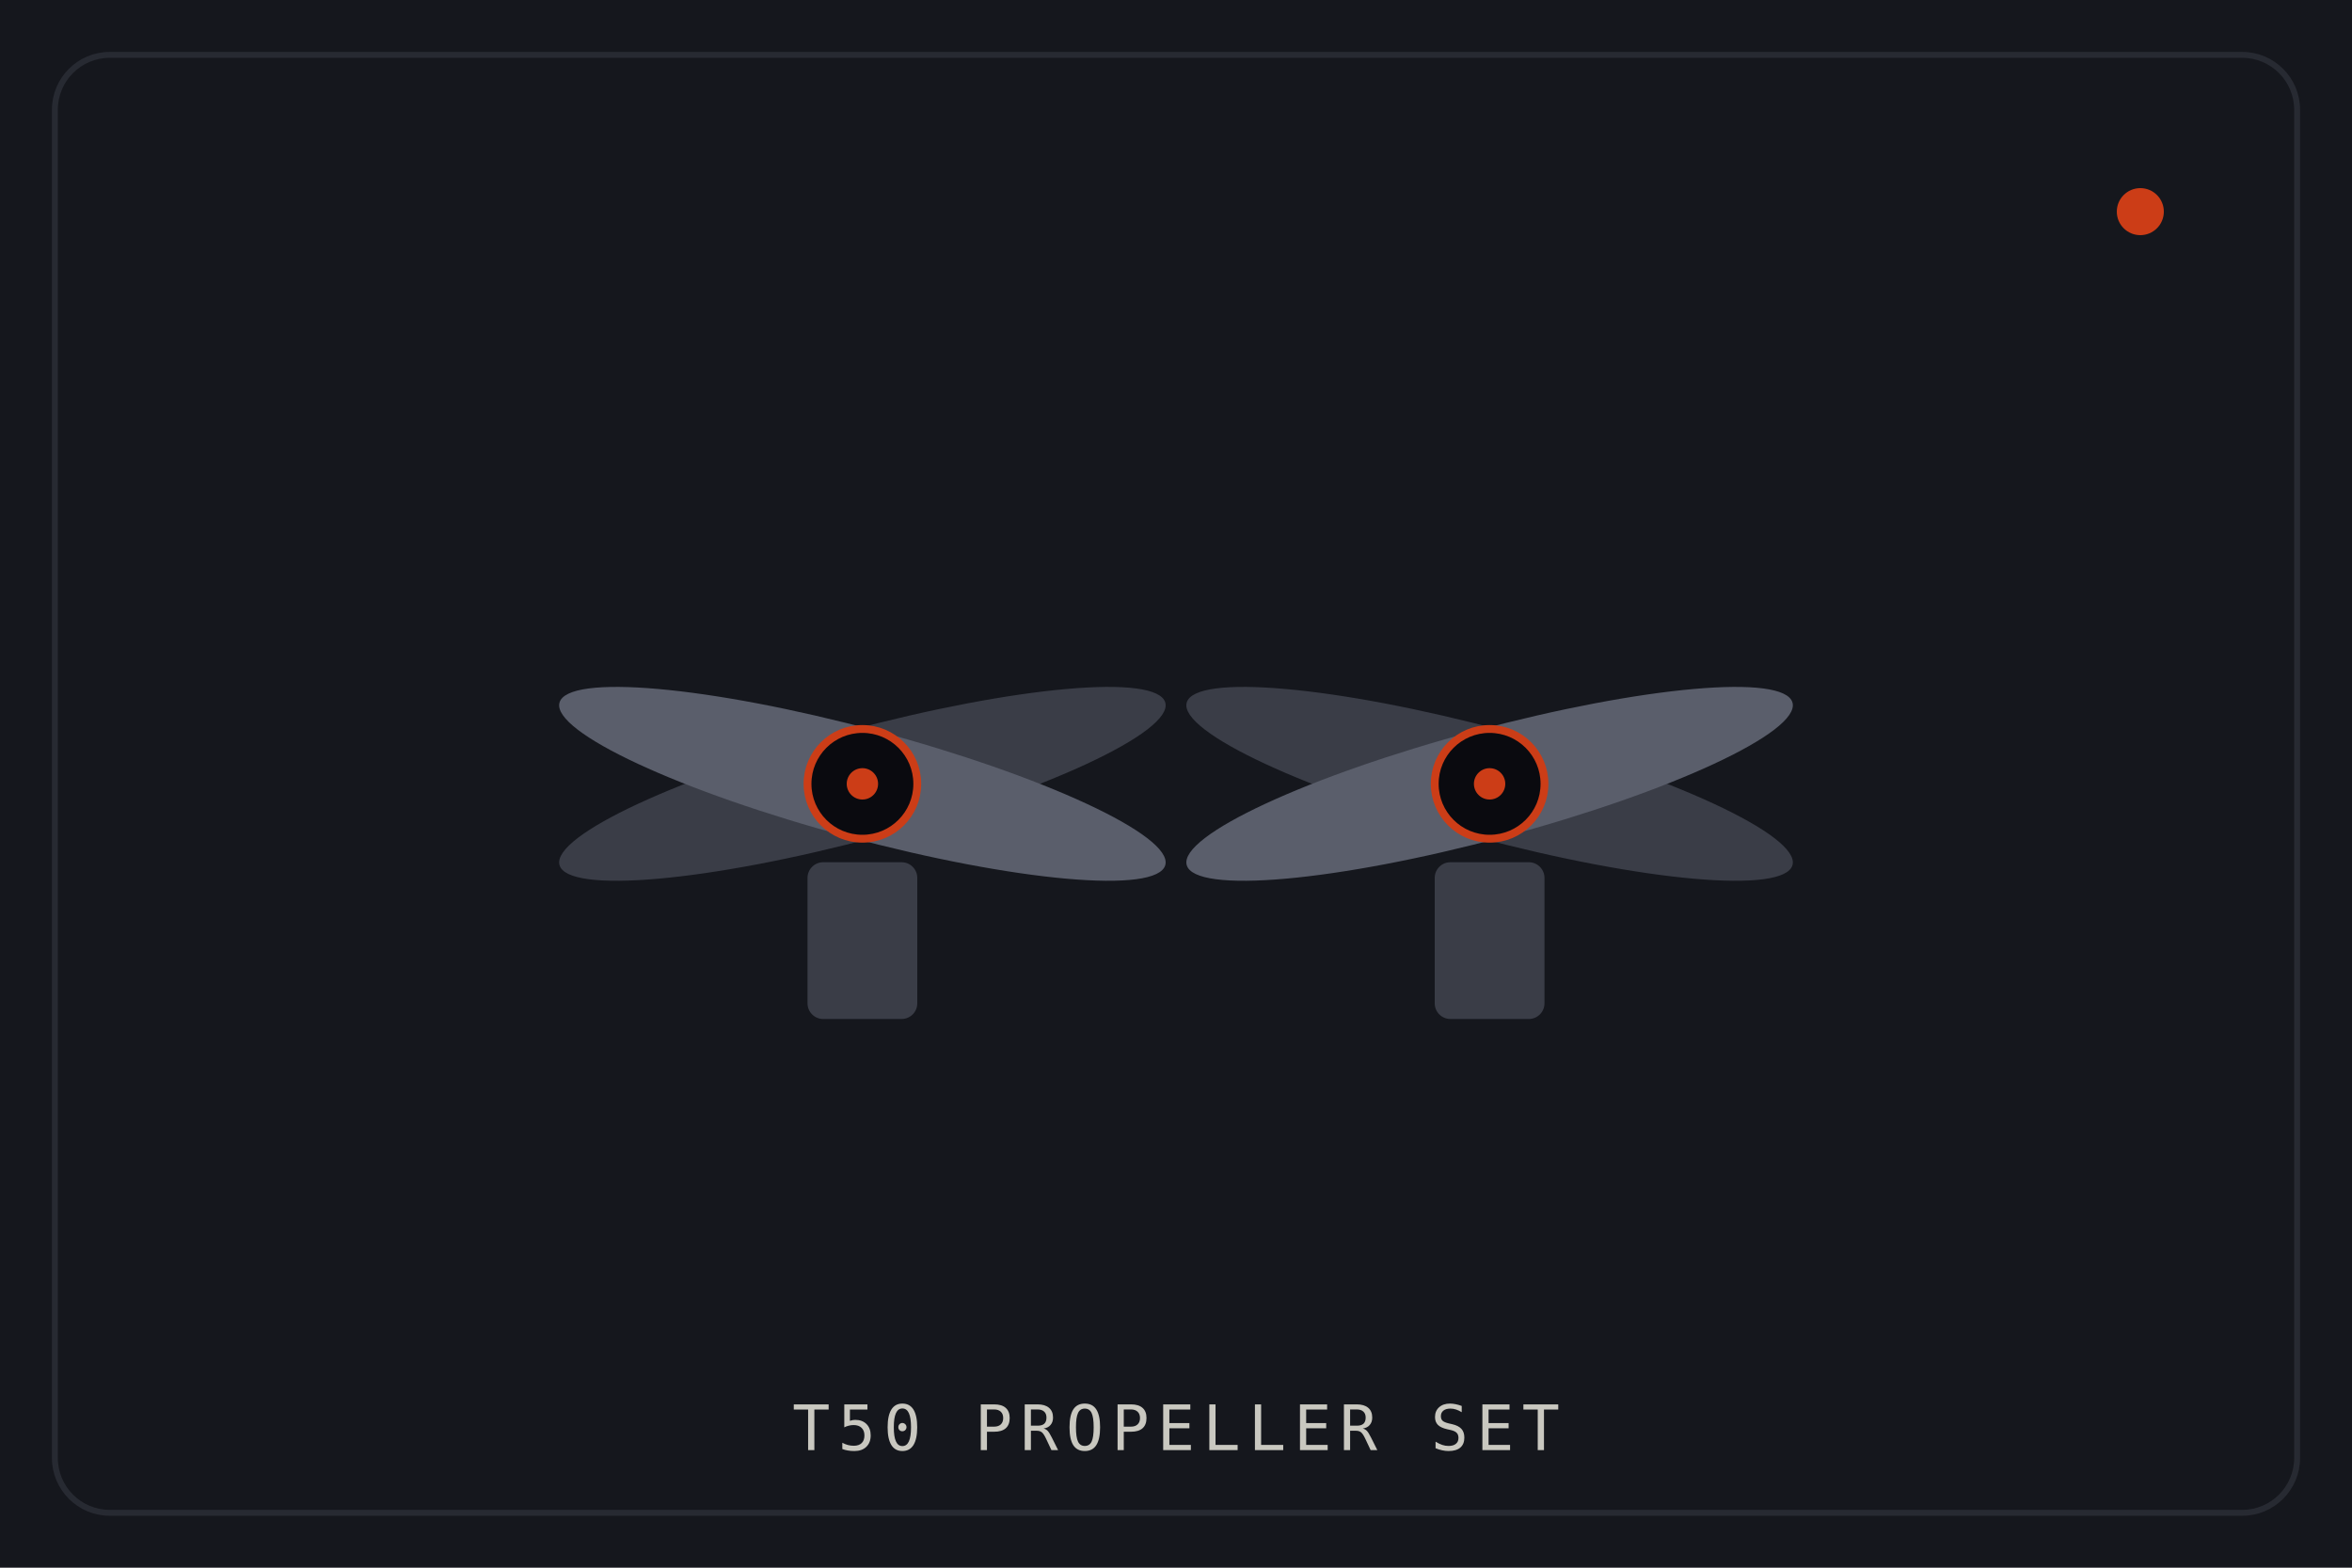
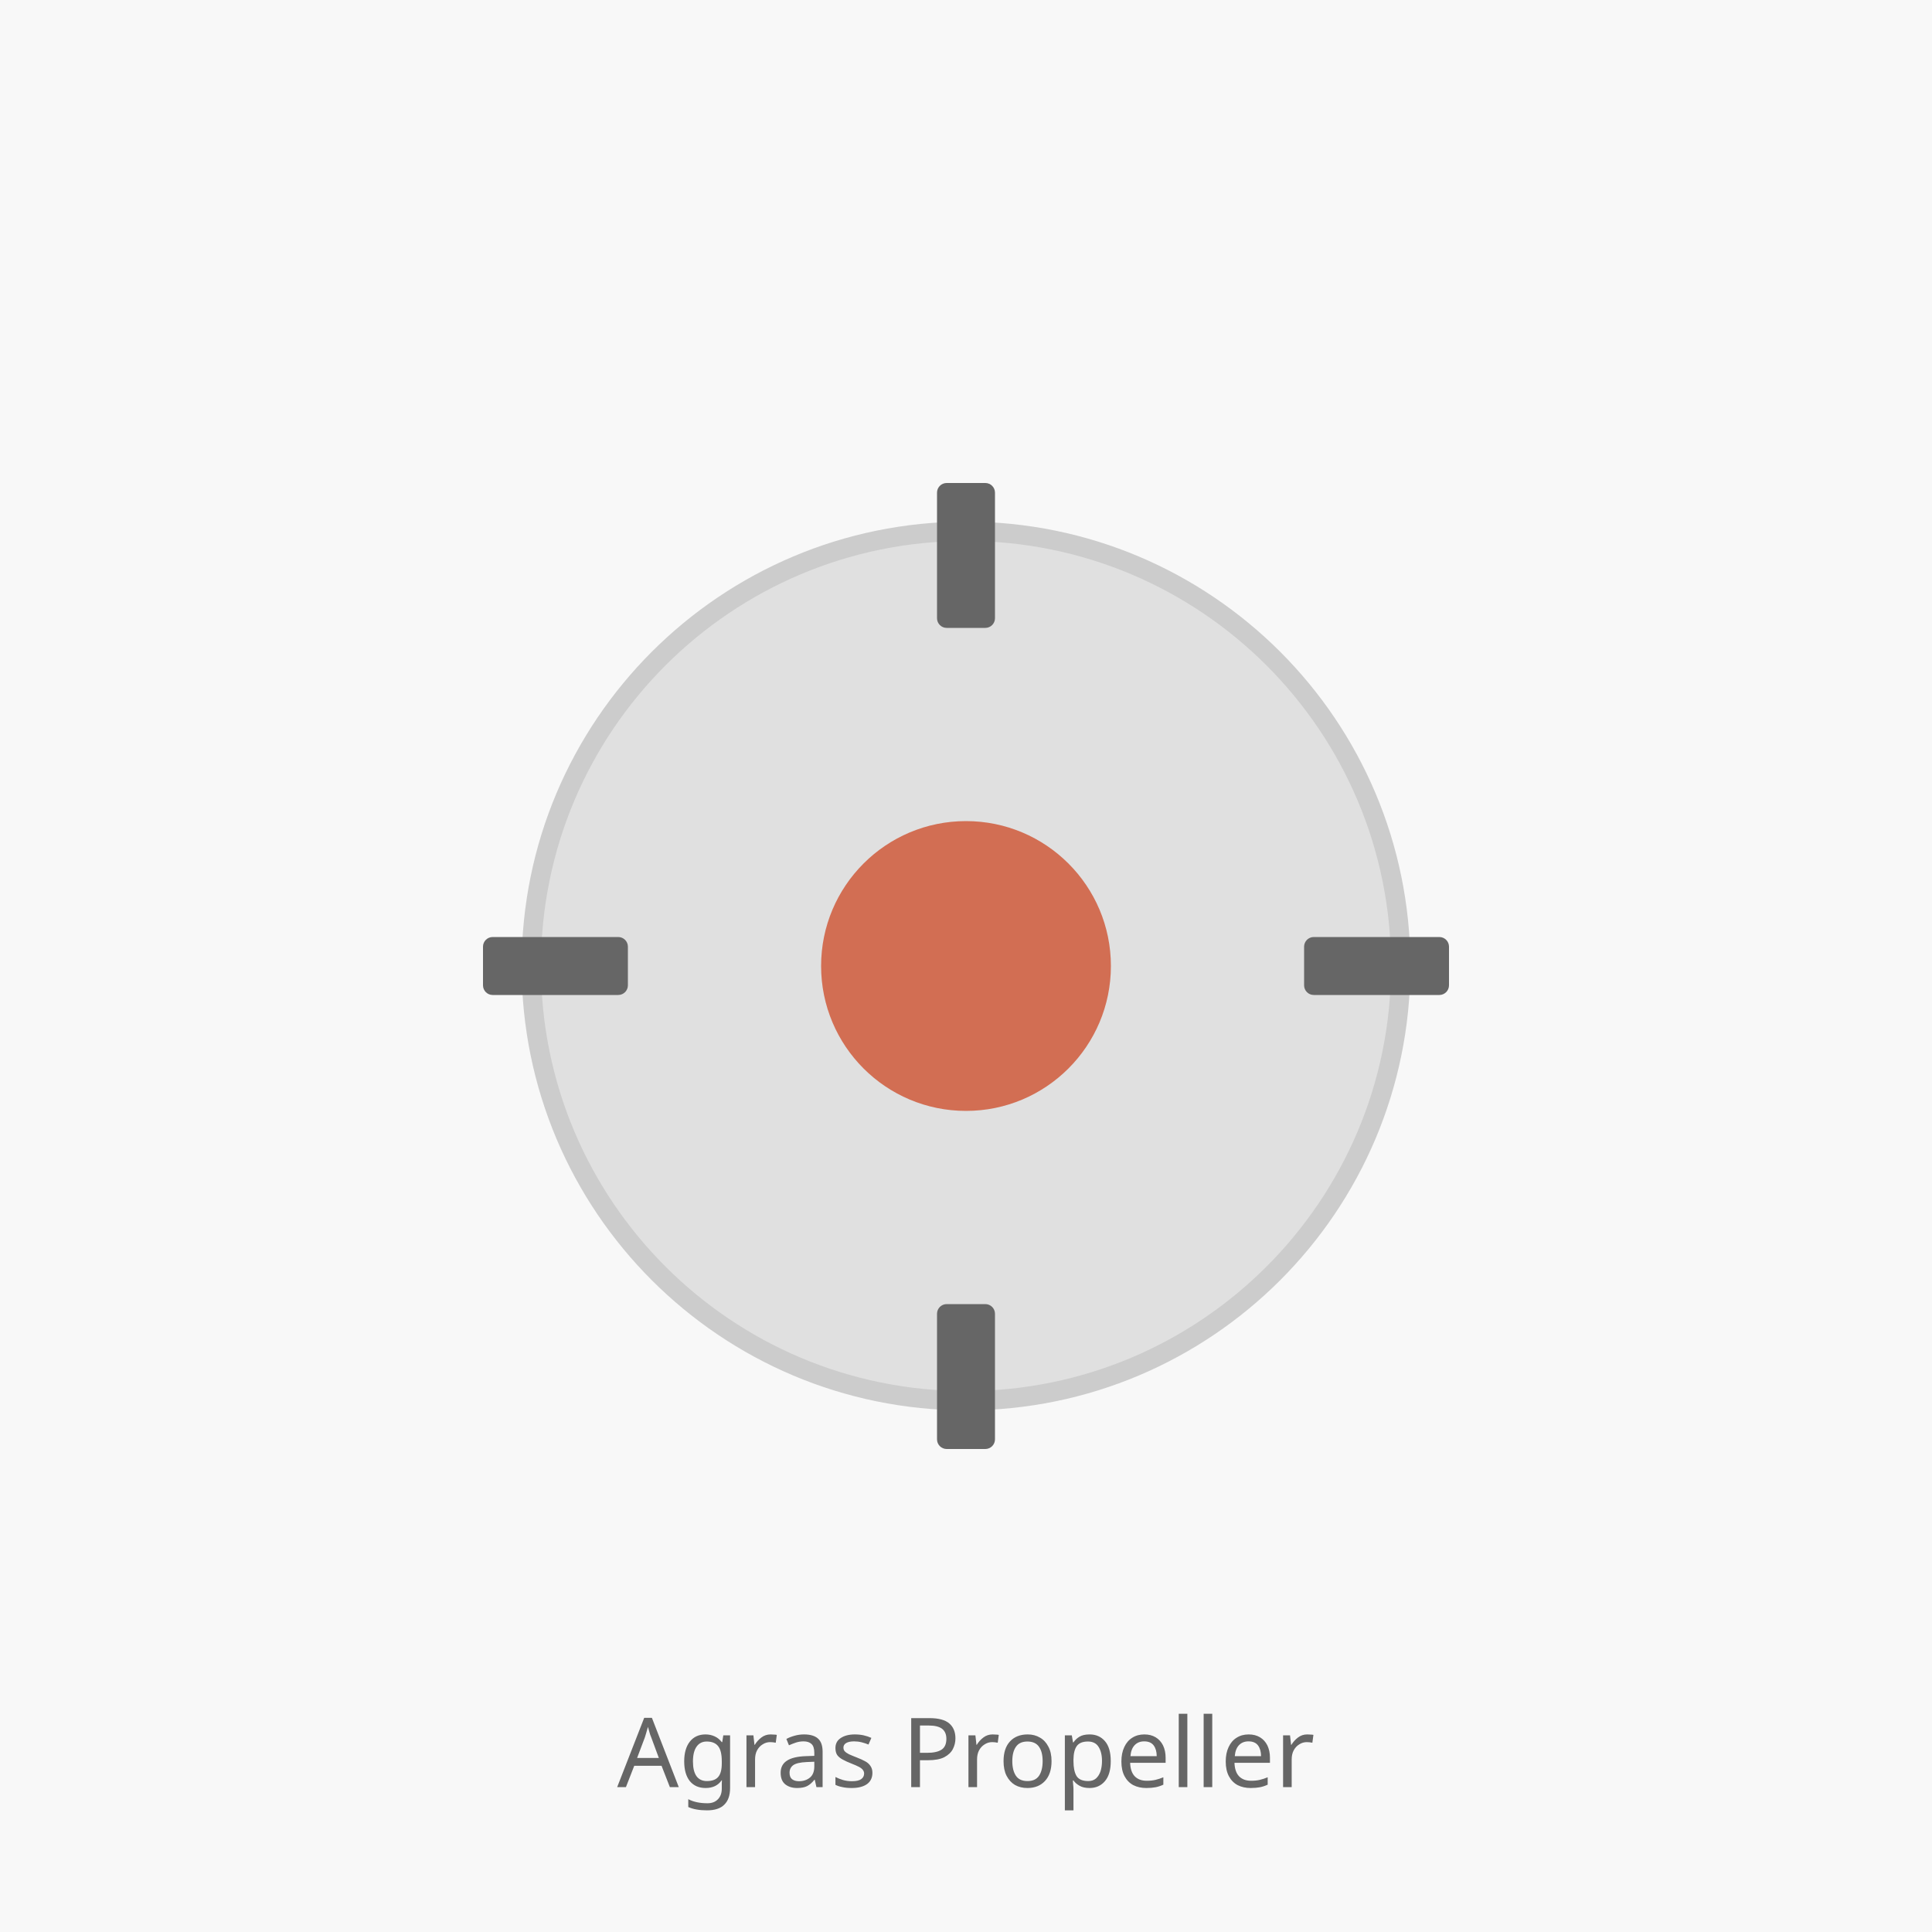
- <svg xmlns="http://www.w3.org/2000/svg" viewBox="0 0 600 400" width="600" height="400" role="img">
-   <rect width="600" height="400" fill="#15171d" />
-   <rect x="14" y="14" width="572" height="372" rx="14" fill="none" stroke="#3a3d47" stroke-width="1.5" opacity="0.5" />
-   <circle cx="546" cy="54" r="6" fill="#cc3d17" />
-   <ellipse cx="220" cy="200" rx="80" ry="14" fill="#3a3d47" transform="rotate(-15,220,200)" />
-   <ellipse cx="220" cy="200" rx="80" ry="14" fill="#5a5e6b" transform="rotate(15,220,200)" />
-   <circle cx="220" cy="200" r="14" fill="#0a0a0f" stroke="#cc3d17" stroke-width="2" />
-   <circle cx="220" cy="200" r="4" fill="#cc3d17" />
-   <ellipse cx="380" cy="200" rx="80" ry="14" fill="#3a3d47" transform="rotate(15,380,200)" />
-   <ellipse cx="380" cy="200" rx="80" ry="14" fill="#5a5e6b" transform="rotate(-15,380,200)" />
-   <circle cx="380" cy="200" r="14" fill="#0a0a0f" stroke="#cc3d17" stroke-width="2" />
-   <circle cx="380" cy="200" r="4" fill="#cc3d17" />
-   <rect x="206" y="220" width="28" height="40" rx="4" fill="#3a3d47" />
-   <rect x="366" y="220" width="28" height="40" rx="4" fill="#3a3d47" />
-   <text x="300" y="370" text-anchor="middle" fill="#c9c8c0" font-family="monospace" font-size="16" letter-spacing="2">T50 PROPELLER SET</text>
+ <svg xmlns="http://www.w3.org/2000/svg" viewBox="0 0 200 200" fill="none">
+   <rect width="200" height="200" fill="#f8f8f8" />
+   <circle cx="100" cy="100" r="45" fill="#e0e0e0" stroke="#ccc" stroke-width="2" />
+   <circle cx="100" cy="100" r="15" fill="#cc3d17" opacity="0.7" />
+   <rect x="97" y="50" width="6" height="15" rx="1" fill="#666" />
+   <rect x="97" y="135" width="6" height="15" rx="1" fill="#666" />
+   <rect x="50" y="97" width="15" height="6" rx="1" fill="#666" />
+   <rect x="135" y="97" width="15" height="6" rx="1" fill="#666" />
+   <text x="100" y="185" text-anchor="middle" font-family="system-ui" font-size="10" fill="#666">Agras Propeller</text>
</svg>
